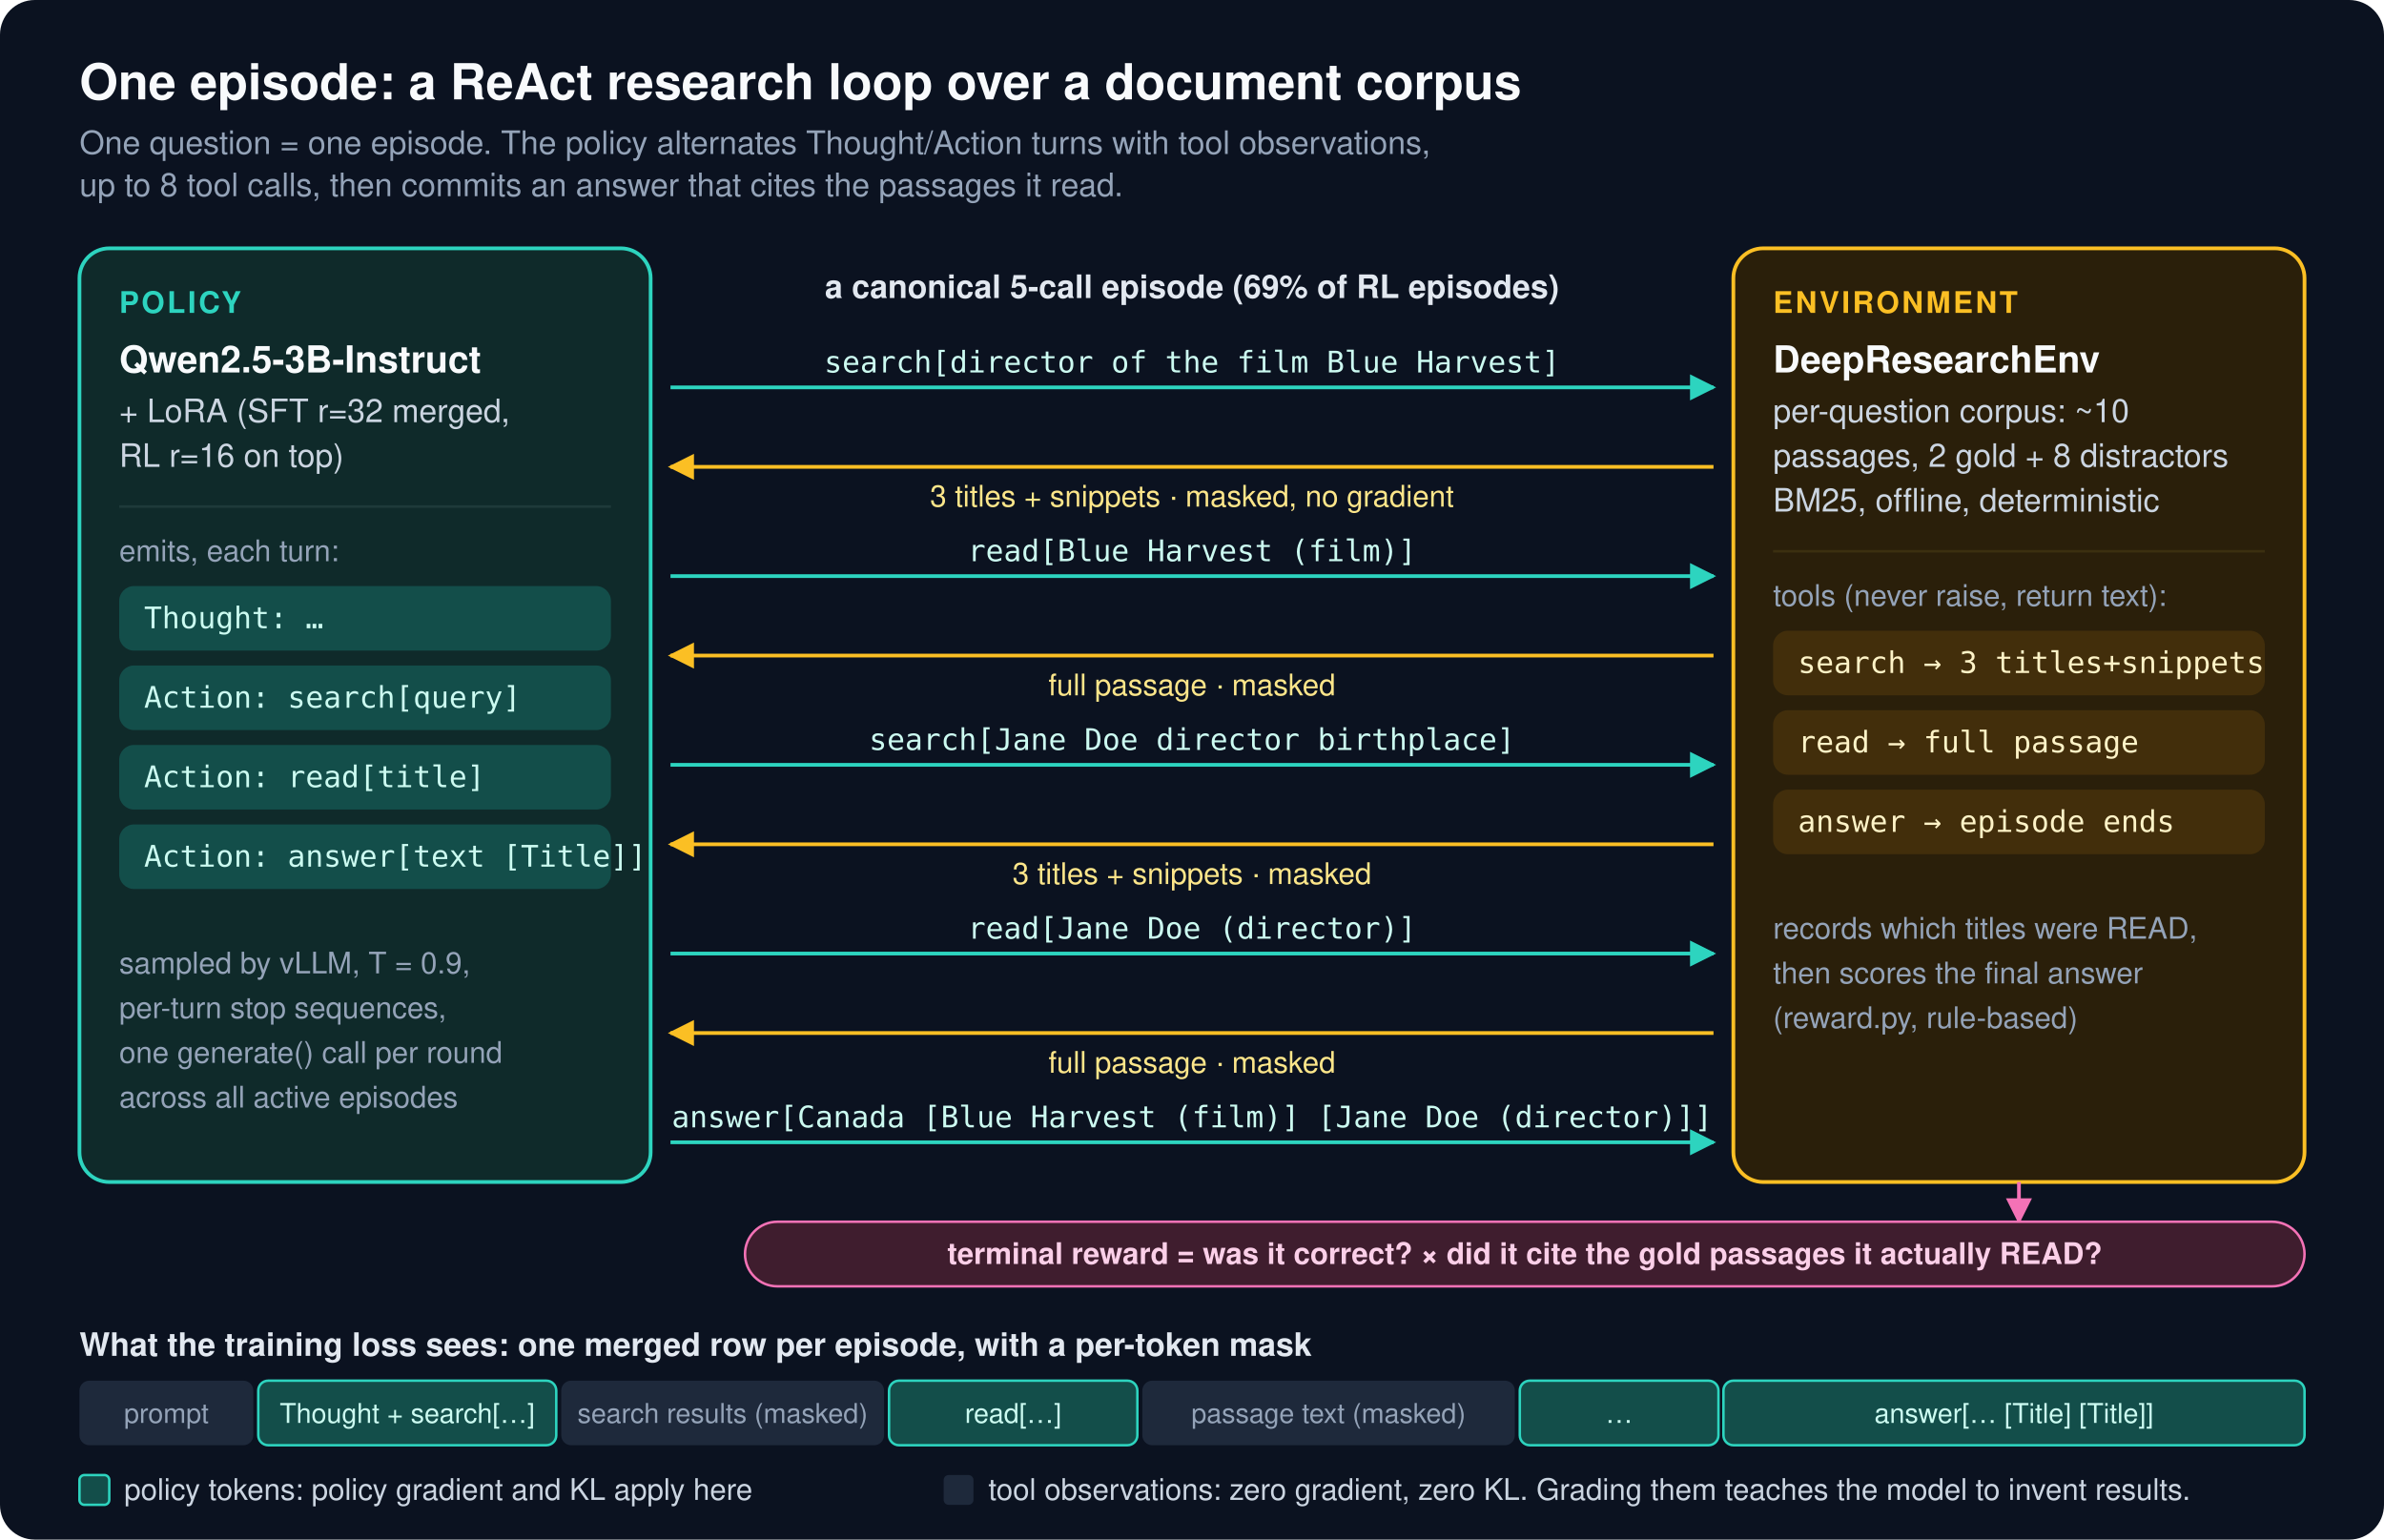
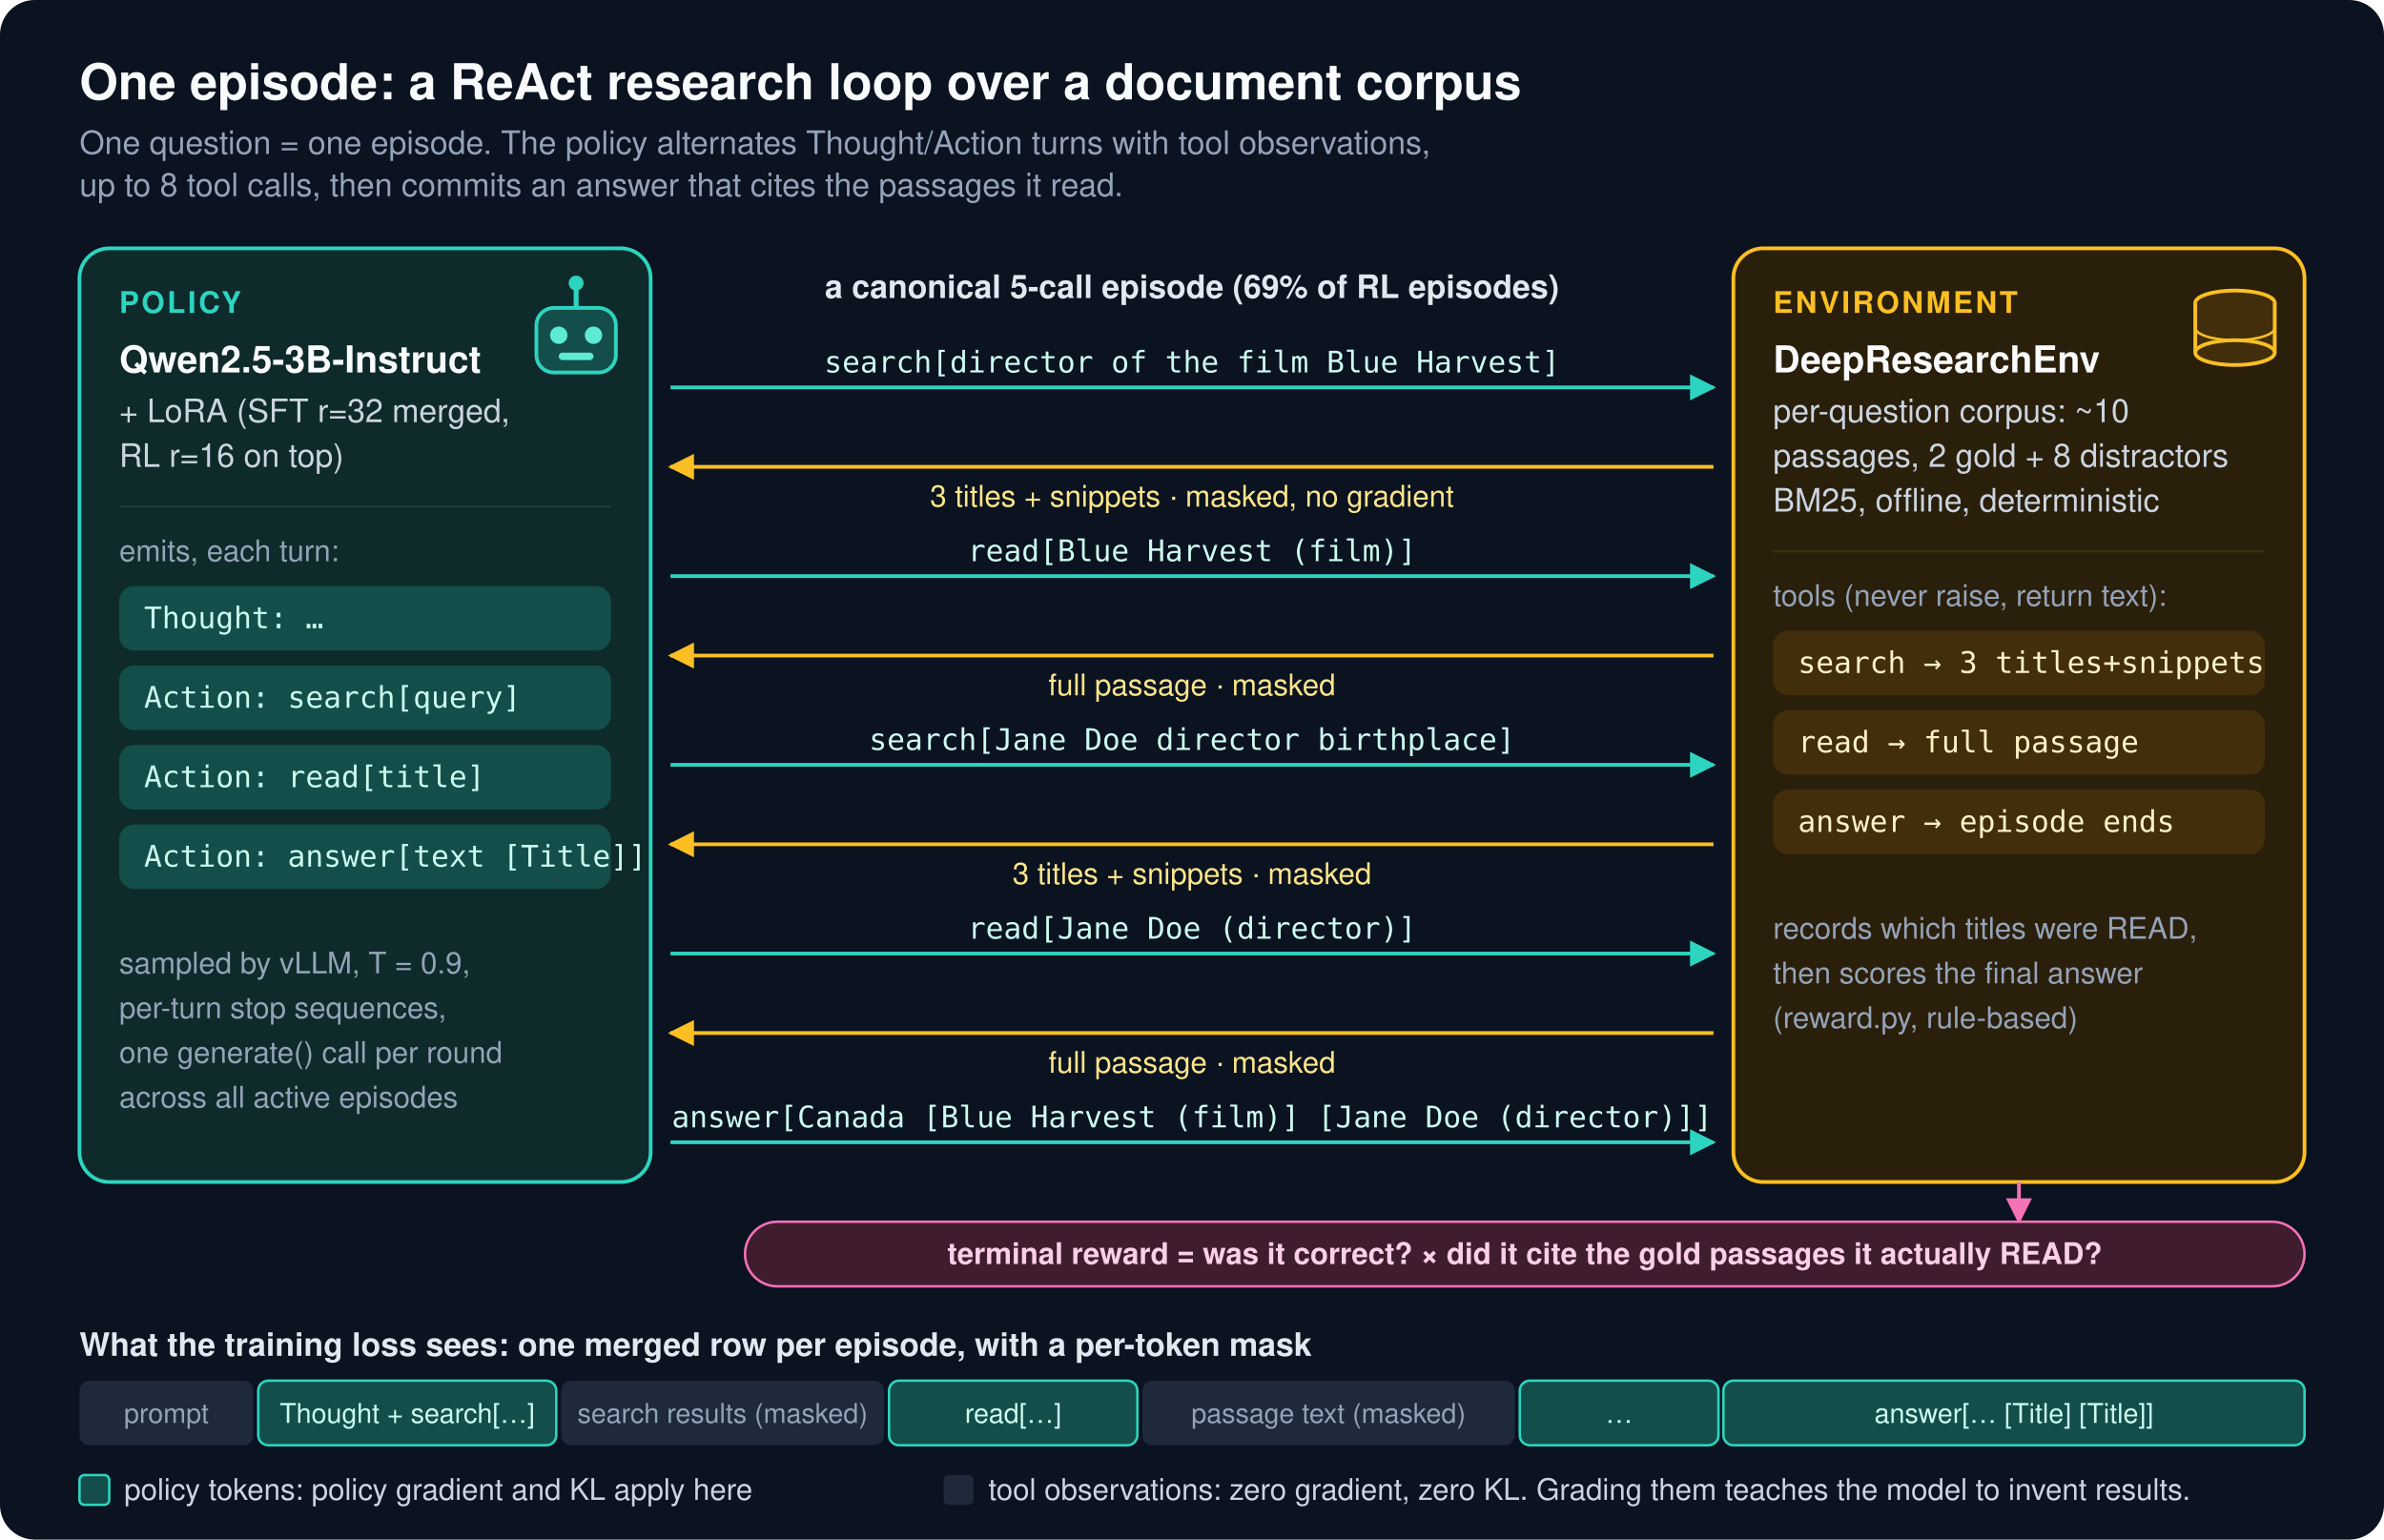
<svg xmlns="http://www.w3.org/2000/svg" width="960" height="620" viewBox="0 0 960 620" font-family="-apple-system, 'Segoe UI', Helvetica, Arial, sans-serif">
  <defs>
    <marker id="arrTeal" viewBox="0 0 10 10" refX="9" refY="5" markerWidth="7" markerHeight="7" orient="auto-start-reverse">
      <path d="M0,0 L10,5 L0,10 z" fill="#2dd4bf" />
    </marker>
    <marker id="arrAmber" viewBox="0 0 10 10" refX="9" refY="5" markerWidth="7" markerHeight="7" orient="auto-start-reverse">
      <path d="M0,0 L10,5 L0,10 z" fill="#fbbf24" />
    </marker>
    <marker id="arrPink" viewBox="0 0 10 10" refX="9" refY="5" markerWidth="7" markerHeight="7" orient="auto-start-reverse">
      <path d="M0,0 L10,5 L0,10 z" fill="#f472b6" />
    </marker>
  </defs>
  <rect width="960" height="620" rx="14" fill="#0b1220" />
  <text x="32" y="40" fill="#f8fafc" font-size="20" font-weight="700">One episode: a ReAct research loop over a document corpus</text>
  <text x="32" y="62" fill="#94a3b8" font-size="13">One question = one episode. The policy alternates Thought/Action turns with tool observations,</text>
  <text x="32" y="79" fill="#94a3b8" font-size="13">up to 8 tool calls, then commits an answer that cites the passages it read.</text>
  <rect x="32" y="100" width="230" height="376" rx="12" fill="#0f2a2a" stroke="#2dd4bf" stroke-width="1.5" />
  <text x="48" y="126" fill="#2dd4bf" font-size="12" font-weight="700" letter-spacing="1">POLICY</text>
  <text x="48" y="150" fill="#f8fafc" font-size="15" font-weight="600">Qwen2.5-3B-Instruct</text>
  <text x="48" y="170" fill="#cbd5e1" font-size="13">+ LoRA (SFT r=32 merged,</text>
  <text x="48" y="188" fill="#cbd5e1" font-size="13">   RL r=16 on top)</text>
  <line x1="48" y1="204" x2="246" y2="204" stroke="#1e3a3a" />
  <text x="48" y="226" fill="#94a3b8" font-size="12">emits, each turn:</text>
  <rect x="48" y="236" width="198" height="26" rx="6" fill="#134e4a" />
  <text x="58" y="253" fill="#ccfbf1" font-size="12" font-family="Menlo, Consolas, monospace">Thought: …</text>
  <rect x="48" y="268" width="198" height="26" rx="6" fill="#134e4a" />
  <text x="58" y="285" fill="#ccfbf1" font-size="12" font-family="Menlo, Consolas, monospace">Action: search[query]</text>
  <rect x="48" y="300" width="198" height="26" rx="6" fill="#134e4a" />
  <text x="58" y="317" fill="#ccfbf1" font-size="12" font-family="Menlo, Consolas, monospace">Action: read[title]</text>
  <rect x="48" y="332" width="198" height="26" rx="6" fill="#134e4a" />
  <text x="58" y="349" fill="#ccfbf1" font-size="12" font-family="Menlo, Consolas, monospace">Action: answer[text [Title]]</text>
  <text x="48" y="392" fill="#94a3b8" font-size="12">sampled by vLLM, T = 0.9,</text>
  <text x="48" y="410" fill="#94a3b8" font-size="12">per-turn stop sequences,</text>
  <text x="48" y="428" fill="#94a3b8" font-size="12">one generate() call per round</text>
  <text x="48" y="446" fill="#94a3b8" font-size="12">across all active episodes</text>
  <rect x="698" y="100" width="230" height="376" rx="12" fill="#2a1f0a" stroke="#fbbf24" stroke-width="1.5" />
  <text x="714" y="126" fill="#fbbf24" font-size="12" font-weight="700" letter-spacing="1">ENVIRONMENT</text>
  <text x="714" y="150" fill="#f8fafc" font-size="15" font-weight="600">DeepResearchEnv</text>
  <text x="714" y="170" fill="#cbd5e1" font-size="13">per-question corpus: ~10</text>
  <text x="714" y="188" fill="#cbd5e1" font-size="13">passages, 2 gold + 8 distractors</text>
  <text x="714" y="206" fill="#cbd5e1" font-size="13">BM25, offline, deterministic</text>
  <line x1="714" y1="222" x2="912" y2="222" stroke="#3b2f10" />
  <text x="714" y="244" fill="#94a3b8" font-size="12">tools (never raise, return text):</text>
  <rect x="714" y="254" width="198" height="26" rx="6" fill="#422e0b" />
  <text x="724" y="271" fill="#fef3c7" font-size="12" font-family="Menlo, Consolas, monospace">search → 3 titles+snippets</text>
  <rect x="714" y="286" width="198" height="26" rx="6" fill="#422e0b" />
  <text x="724" y="303" fill="#fef3c7" font-size="12" font-family="Menlo, Consolas, monospace">read   → full passage</text>
  <rect x="714" y="318" width="198" height="26" rx="6" fill="#422e0b" />
  <text x="724" y="335" fill="#fef3c7" font-size="12" font-family="Menlo, Consolas, monospace">answer → episode ends</text>
  <text x="714" y="378" fill="#94a3b8" font-size="12">records which titles were READ,</text>
  <text x="714" y="396" fill="#94a3b8" font-size="12">then scores the final answer</text>
  <text x="714" y="414" fill="#94a3b8" font-size="12">(reward.py, rule-based)</text>
  <text x="480" y="120" fill="#e2e8f0" font-size="13" font-weight="600" text-anchor="middle">a canonical 5-call episode (69% of RL episodes)</text>
  <g font-size="12">
    <line x1="270" y1="156" x2="690" y2="156" stroke="#2dd4bf" stroke-width="1.5" marker-end="url(#arrTeal)" />
    <text x="480" y="150" fill="#ccfbf1" text-anchor="middle" font-family="Menlo, Consolas, monospace">search[director of the film Blue Harvest]</text>
    <line x1="690" y1="188" x2="270" y2="188" stroke="#fbbf24" stroke-width="1.5" marker-end="url(#arrAmber)" />
    <text x="480" y="204" fill="#fde68a" text-anchor="middle">3 titles + snippets · masked, no gradient</text>
    <line x1="270" y1="232" x2="690" y2="232" stroke="#2dd4bf" stroke-width="1.5" marker-end="url(#arrTeal)" />
    <text x="480" y="226" fill="#ccfbf1" text-anchor="middle" font-family="Menlo, Consolas, monospace">read[Blue Harvest (film)]</text>
    <line x1="690" y1="264" x2="270" y2="264" stroke="#fbbf24" stroke-width="1.5" marker-end="url(#arrAmber)" />
    <text x="480" y="280" fill="#fde68a" text-anchor="middle">full passage · masked</text>
    <line x1="270" y1="308" x2="690" y2="308" stroke="#2dd4bf" stroke-width="1.5" marker-end="url(#arrTeal)" />
    <text x="480" y="302" fill="#ccfbf1" text-anchor="middle" font-family="Menlo, Consolas, monospace">search[Jane Doe director birthplace]</text>
    <line x1="690" y1="340" x2="270" y2="340" stroke="#fbbf24" stroke-width="1.5" marker-end="url(#arrAmber)" />
    <text x="480" y="356" fill="#fde68a" text-anchor="middle">3 titles + snippets · masked</text>
    <line x1="270" y1="384" x2="690" y2="384" stroke="#2dd4bf" stroke-width="1.5" marker-end="url(#arrTeal)" />
    <text x="480" y="378" fill="#ccfbf1" text-anchor="middle" font-family="Menlo, Consolas, monospace">read[Jane Doe (director)]</text>
    <line x1="690" y1="416" x2="270" y2="416" stroke="#fbbf24" stroke-width="1.5" marker-end="url(#arrAmber)" />
    <text x="480" y="432" fill="#fde68a" text-anchor="middle">full passage · masked</text>
    <line x1="270" y1="460" x2="690" y2="460" stroke="#2dd4bf" stroke-width="1.5" marker-end="url(#arrTeal)" />
    <text x="480" y="454" fill="#ccfbf1" text-anchor="middle" font-family="Menlo, Consolas, monospace">answer[Canada [Blue Harvest (film)] [Jane Doe (director)]]</text>
  </g>
  <line x1="813" y1="476" x2="813" y2="492" stroke="#f472b6" stroke-width="1.5" marker-end="url(#arrPink)" />
  <rect x="300" y="492" width="628" height="26" rx="13" fill="#3f1d2e" stroke="#f472b6" />
  <text x="614" y="509" fill="#fbcfe8" font-size="12" text-anchor="middle" font-weight="600">terminal reward = was it correct?  ×  did it cite the gold passages it actually READ?</text>
  <text x="32" y="546" fill="#e2e8f0" font-size="13" font-weight="600">What the training loss sees: one merged row per episode, with a per-token mask</text>
  <g>
    <rect x="32" y="556" width="70" height="26" rx="4" fill="#1e293b" />
    <text x="67" y="573" fill="#94a3b8" font-size="11" text-anchor="middle">prompt</text>
    <rect x="104" y="556" width="120" height="26" rx="4" fill="#134e4a" stroke="#2dd4bf" />
    <text x="164" y="573" fill="#ccfbf1" font-size="11" text-anchor="middle">Thought + search[…]</text>
    <rect x="226" y="556" width="130" height="26" rx="4" fill="#1e293b" />
    <text x="291" y="573" fill="#94a3b8" font-size="11" text-anchor="middle">search results (masked)</text>
    <rect x="358" y="556" width="100" height="26" rx="4" fill="#134e4a" stroke="#2dd4bf" />
    <text x="408" y="573" fill="#ccfbf1" font-size="11" text-anchor="middle">read[…]</text>
    <rect x="460" y="556" width="150" height="26" rx="4" fill="#1e293b" />
    <text x="535" y="573" fill="#94a3b8" font-size="11" text-anchor="middle">passage text (masked)</text>
    <rect x="612" y="556" width="80" height="26" rx="4" fill="#134e4a" stroke="#2dd4bf" />
    <text x="652" y="573" fill="#ccfbf1" font-size="11" text-anchor="middle">…</text>
    <rect x="694" y="556" width="234" height="26" rx="4" fill="#134e4a" stroke="#2dd4bf" />
    <text x="811" y="573" fill="#ccfbf1" font-size="11" text-anchor="middle">answer[… [Title] [Title]]</text>
  </g>
  <rect x="32" y="594" width="12" height="12" rx="2" fill="#134e4a" stroke="#2dd4bf" />
  <text x="50" y="604" fill="#cbd5e1" font-size="12">policy tokens: policy gradient and KL apply here</text>
  <rect x="380" y="594" width="12" height="12" rx="2" fill="#1e293b" />
  <text x="398" y="604" fill="#cbd5e1" font-size="12">tool observations: zero gradient, zero KL. Grading them teaches the model to invent results.</text>
+   <g transform="translate(232,138)">
+     <line x1="0" y1="-14" x2="0" y2="-22" stroke="#2dd4bf" stroke-width="2" />
+     <circle cx="0" cy="-24" r="3" fill="#2dd4bf" />
+     <rect x="-16" y="-14" width="32" height="26" rx="7" fill="#134e4a" stroke="#2dd4bf" stroke-width="1.5" />
+     <circle cx="-7" cy="-3" r="3.5" fill="#5eead4" />
+     <circle cx="7" cy="-3" r="3.5" fill="#5eead4" />
+     <rect x="-7" y="4" width="14" height="3" rx="1.5" fill="#5eead4" />
+   </g>
+   <g transform="translate(900,134)">
+     <ellipse cx="0" cy="-12" rx="16" ry="5" fill="#422e0b" stroke="#fbbf24" stroke-width="1.5" />
+     <rect x="-16" y="-12" width="32" height="20" fill="#422e0b" />
+     <line x1="-16" y1="-12" x2="-16" y2="8" stroke="#fbbf24" stroke-width="1.5" />
+     <line x1="16" y1="-12" x2="16" y2="8" stroke="#fbbf24" stroke-width="1.5" />
+     <ellipse cx="0" cy="8" rx="16" ry="5" fill="#422e0b" stroke="#fbbf24" stroke-width="1.5" />
+     <path d="M-16,-2 a16,5 0 0 0 32,0" fill="none" stroke="#fbbf24" stroke-width="1" />
+   </g>
</svg>
